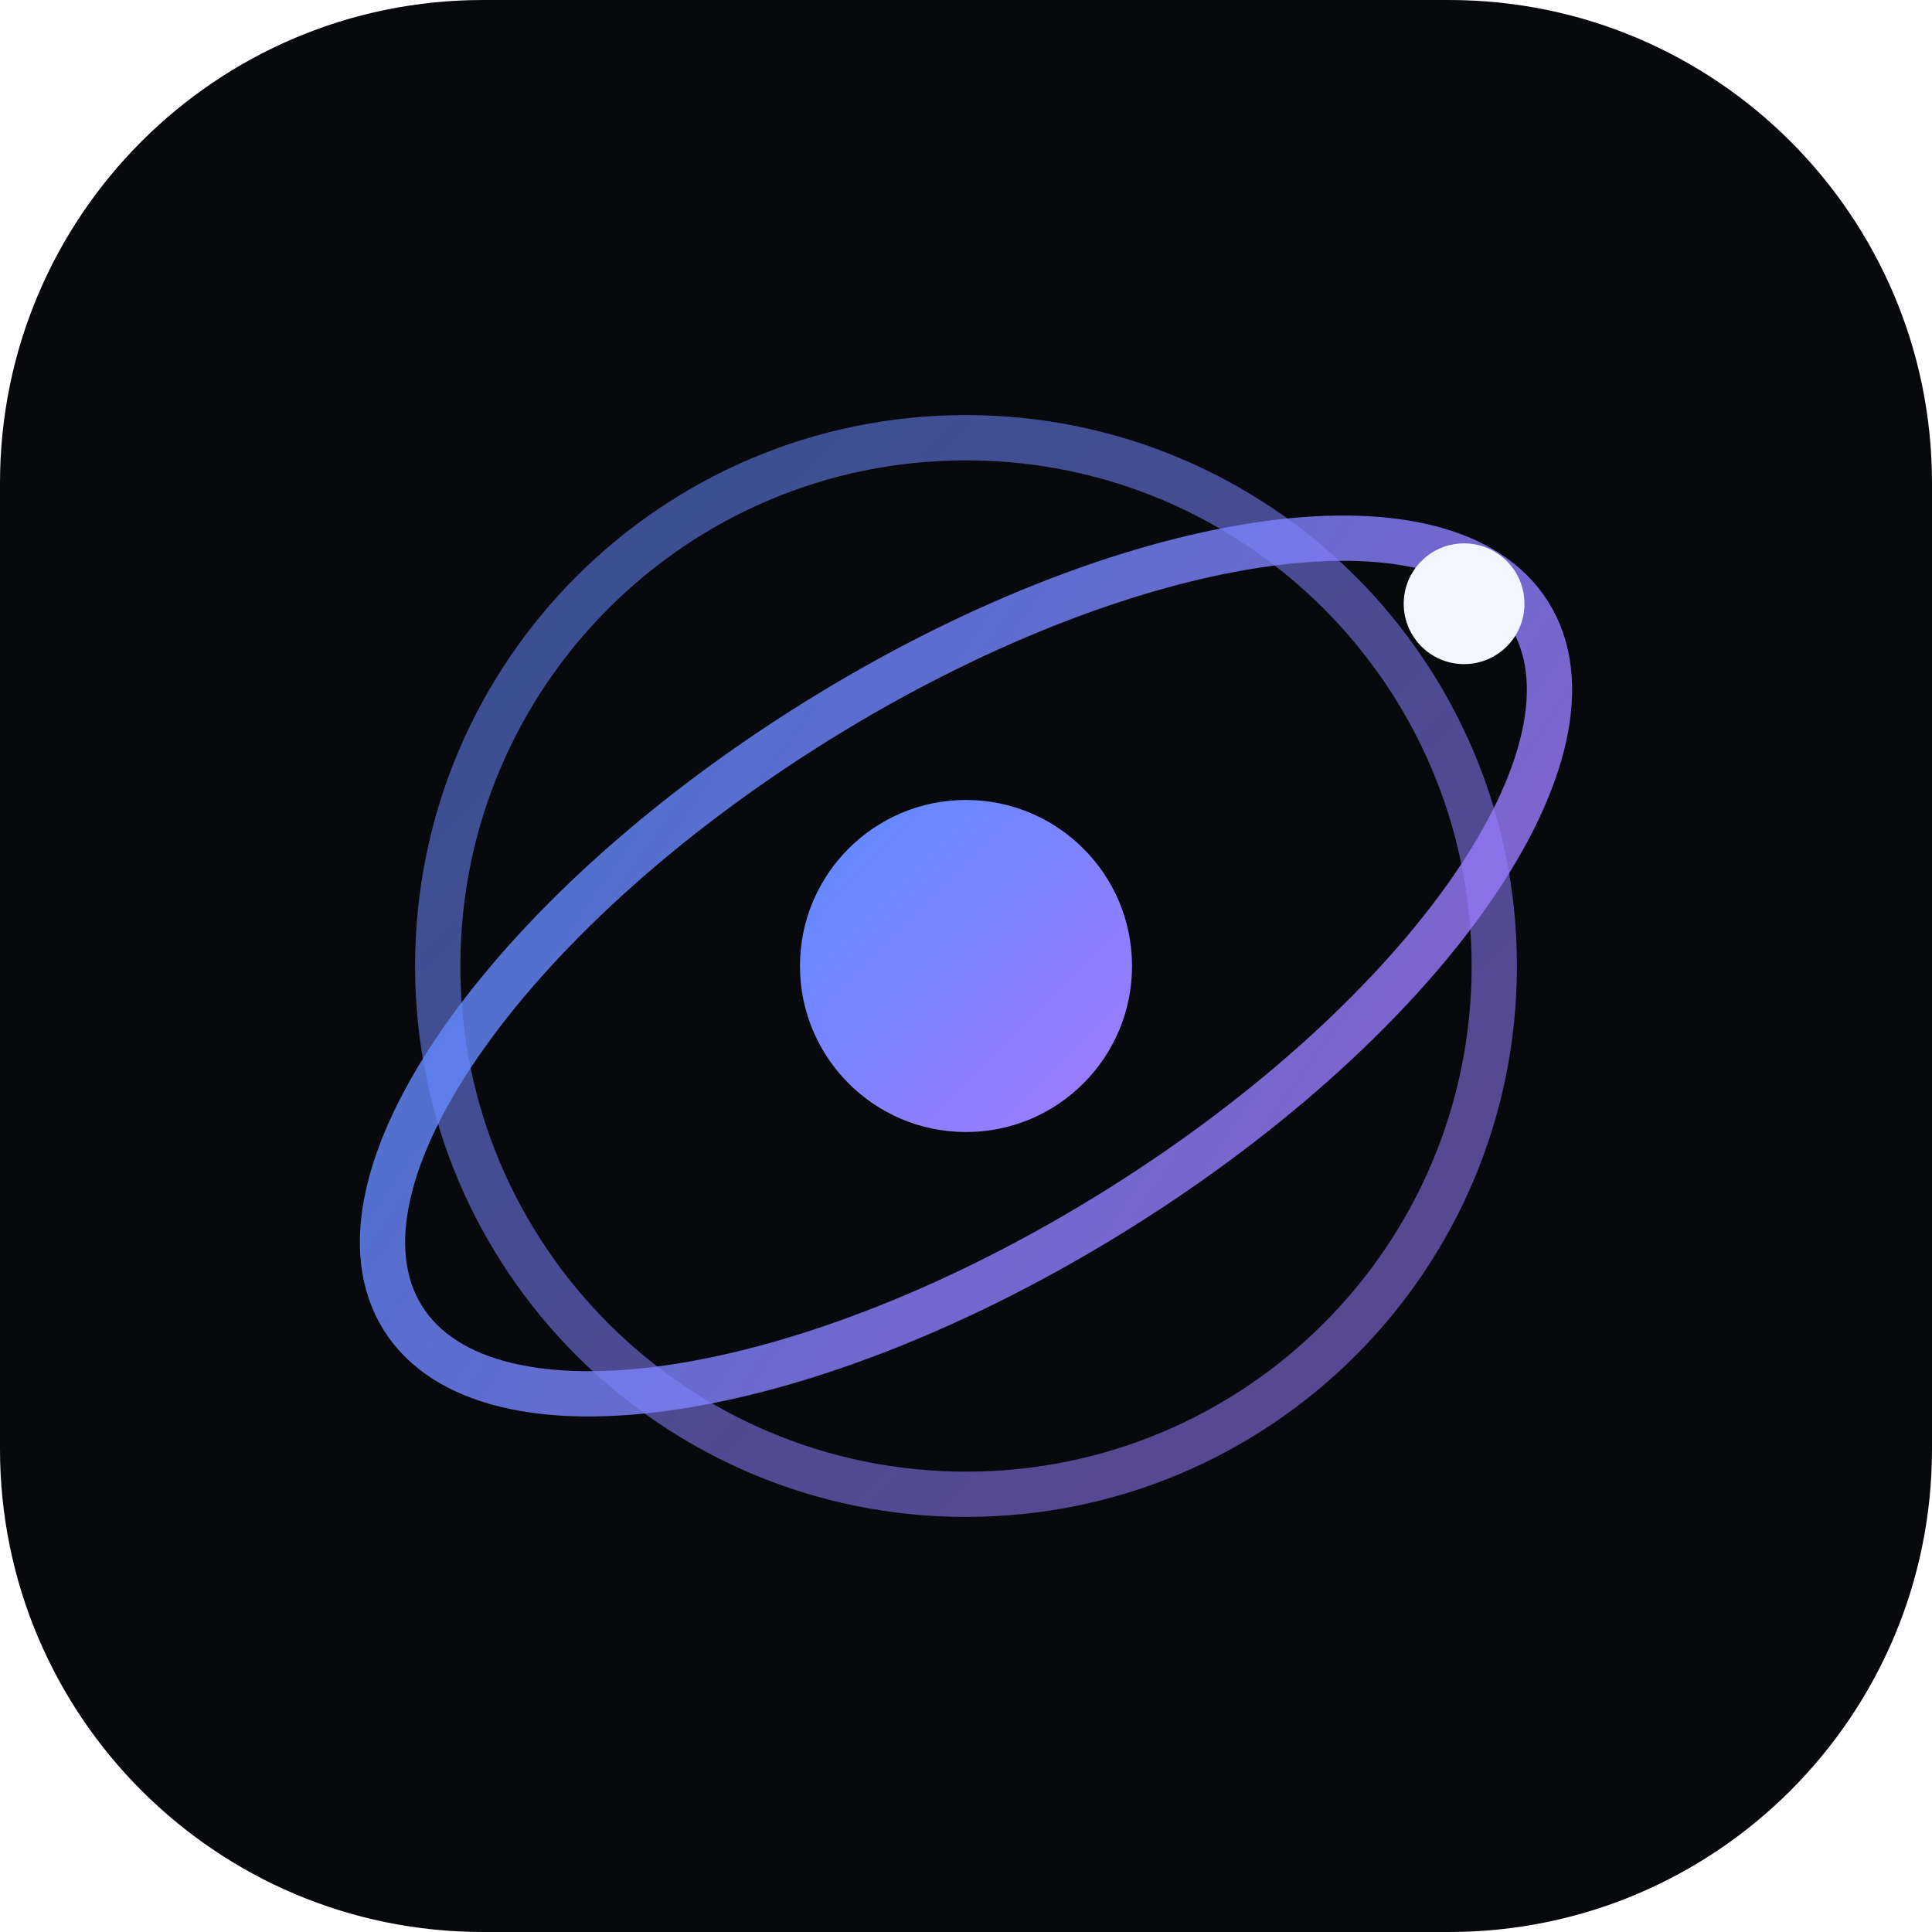
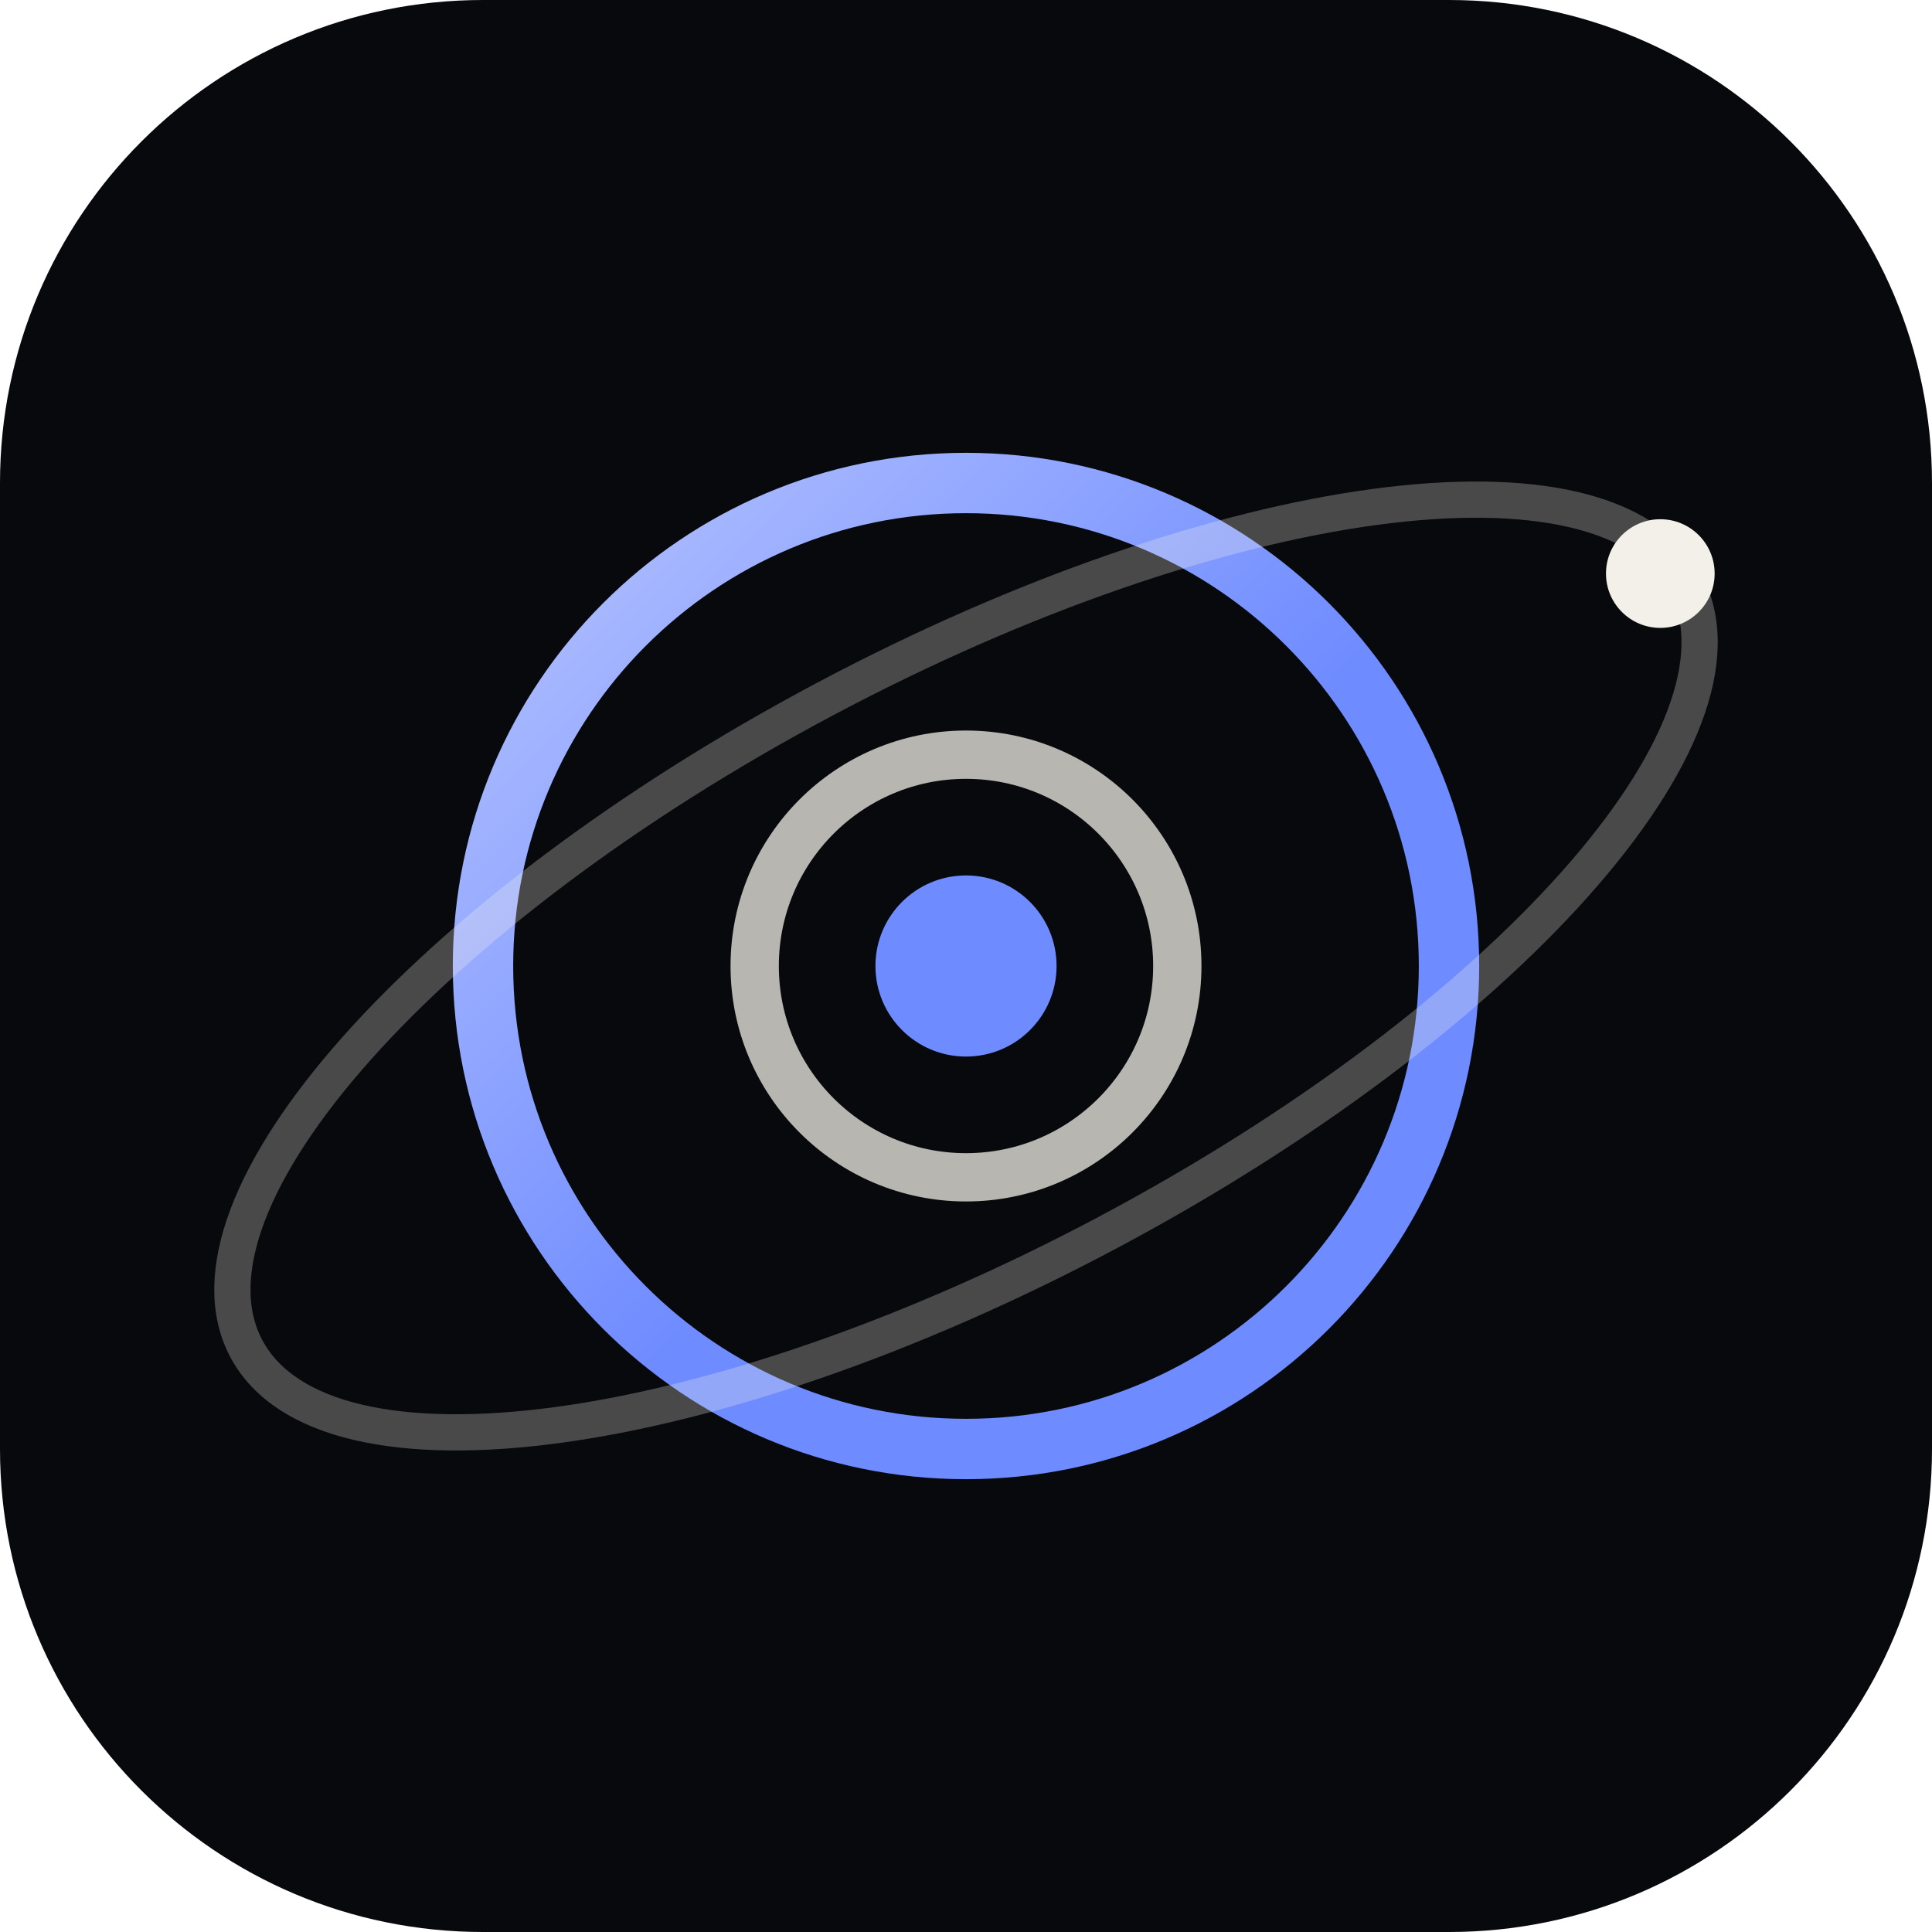
<svg xmlns="http://www.w3.org/2000/svg" viewBox="0 0 64 64">
  <defs>
    <linearGradient id="g" x1="0" y1="0" x2="1" y2="1">
-       <stop offset="0%" stop-color="#5B8CFF" />
-       <stop offset="100%" stop-color="#A379FF" />
+       <stop offset="0" stop-color="#B7C4FF" />
+       <stop offset="0.55" stop-color="#6E8BFF" />
+       <stop offset="1" stop-color="#6E8BFF" />
    </linearGradient>
  </defs>
-   <rect width="64" height="64" rx="16" fill="#08090D" />
-   <circle cx="32" cy="32" r="17.5" fill="none" stroke="url(#g)" stroke-width="1.5" opacity="0.55" />
-   <ellipse cx="32" cy="32" rx="22" ry="9.5" fill="none" stroke="url(#g)" stroke-width="1.5" transform="rotate(-32 32 32)" opacity="0.8" />
-   <circle cx="32" cy="32" r="5.5" fill="url(#g)" />
-   <circle cx="48.5" cy="20" r="2" fill="#F4F6FF" />
+   <rect width="64" height="64" rx="16" fill="#07090D" />
+   <circle cx="32" cy="32" r="16" fill="none" stroke="url(#g)" stroke-width="2" />
+   <circle cx="32" cy="32" r="7" fill="none" stroke="#F2F0E8" stroke-opacity="0.75" stroke-width="1.6" />
+   <ellipse cx="32" cy="32" rx="27" ry="10" fill="none" stroke="#F2F0E8" stroke-opacity="0.28" stroke-width="1.2" transform="rotate(-28 32 32)" />
+   <circle cx="32" cy="32" r="3" fill="#6E8BFF" />
+   <circle cx="55" cy="19" r="1.8" fill="#F2F0E8" />
</svg>
